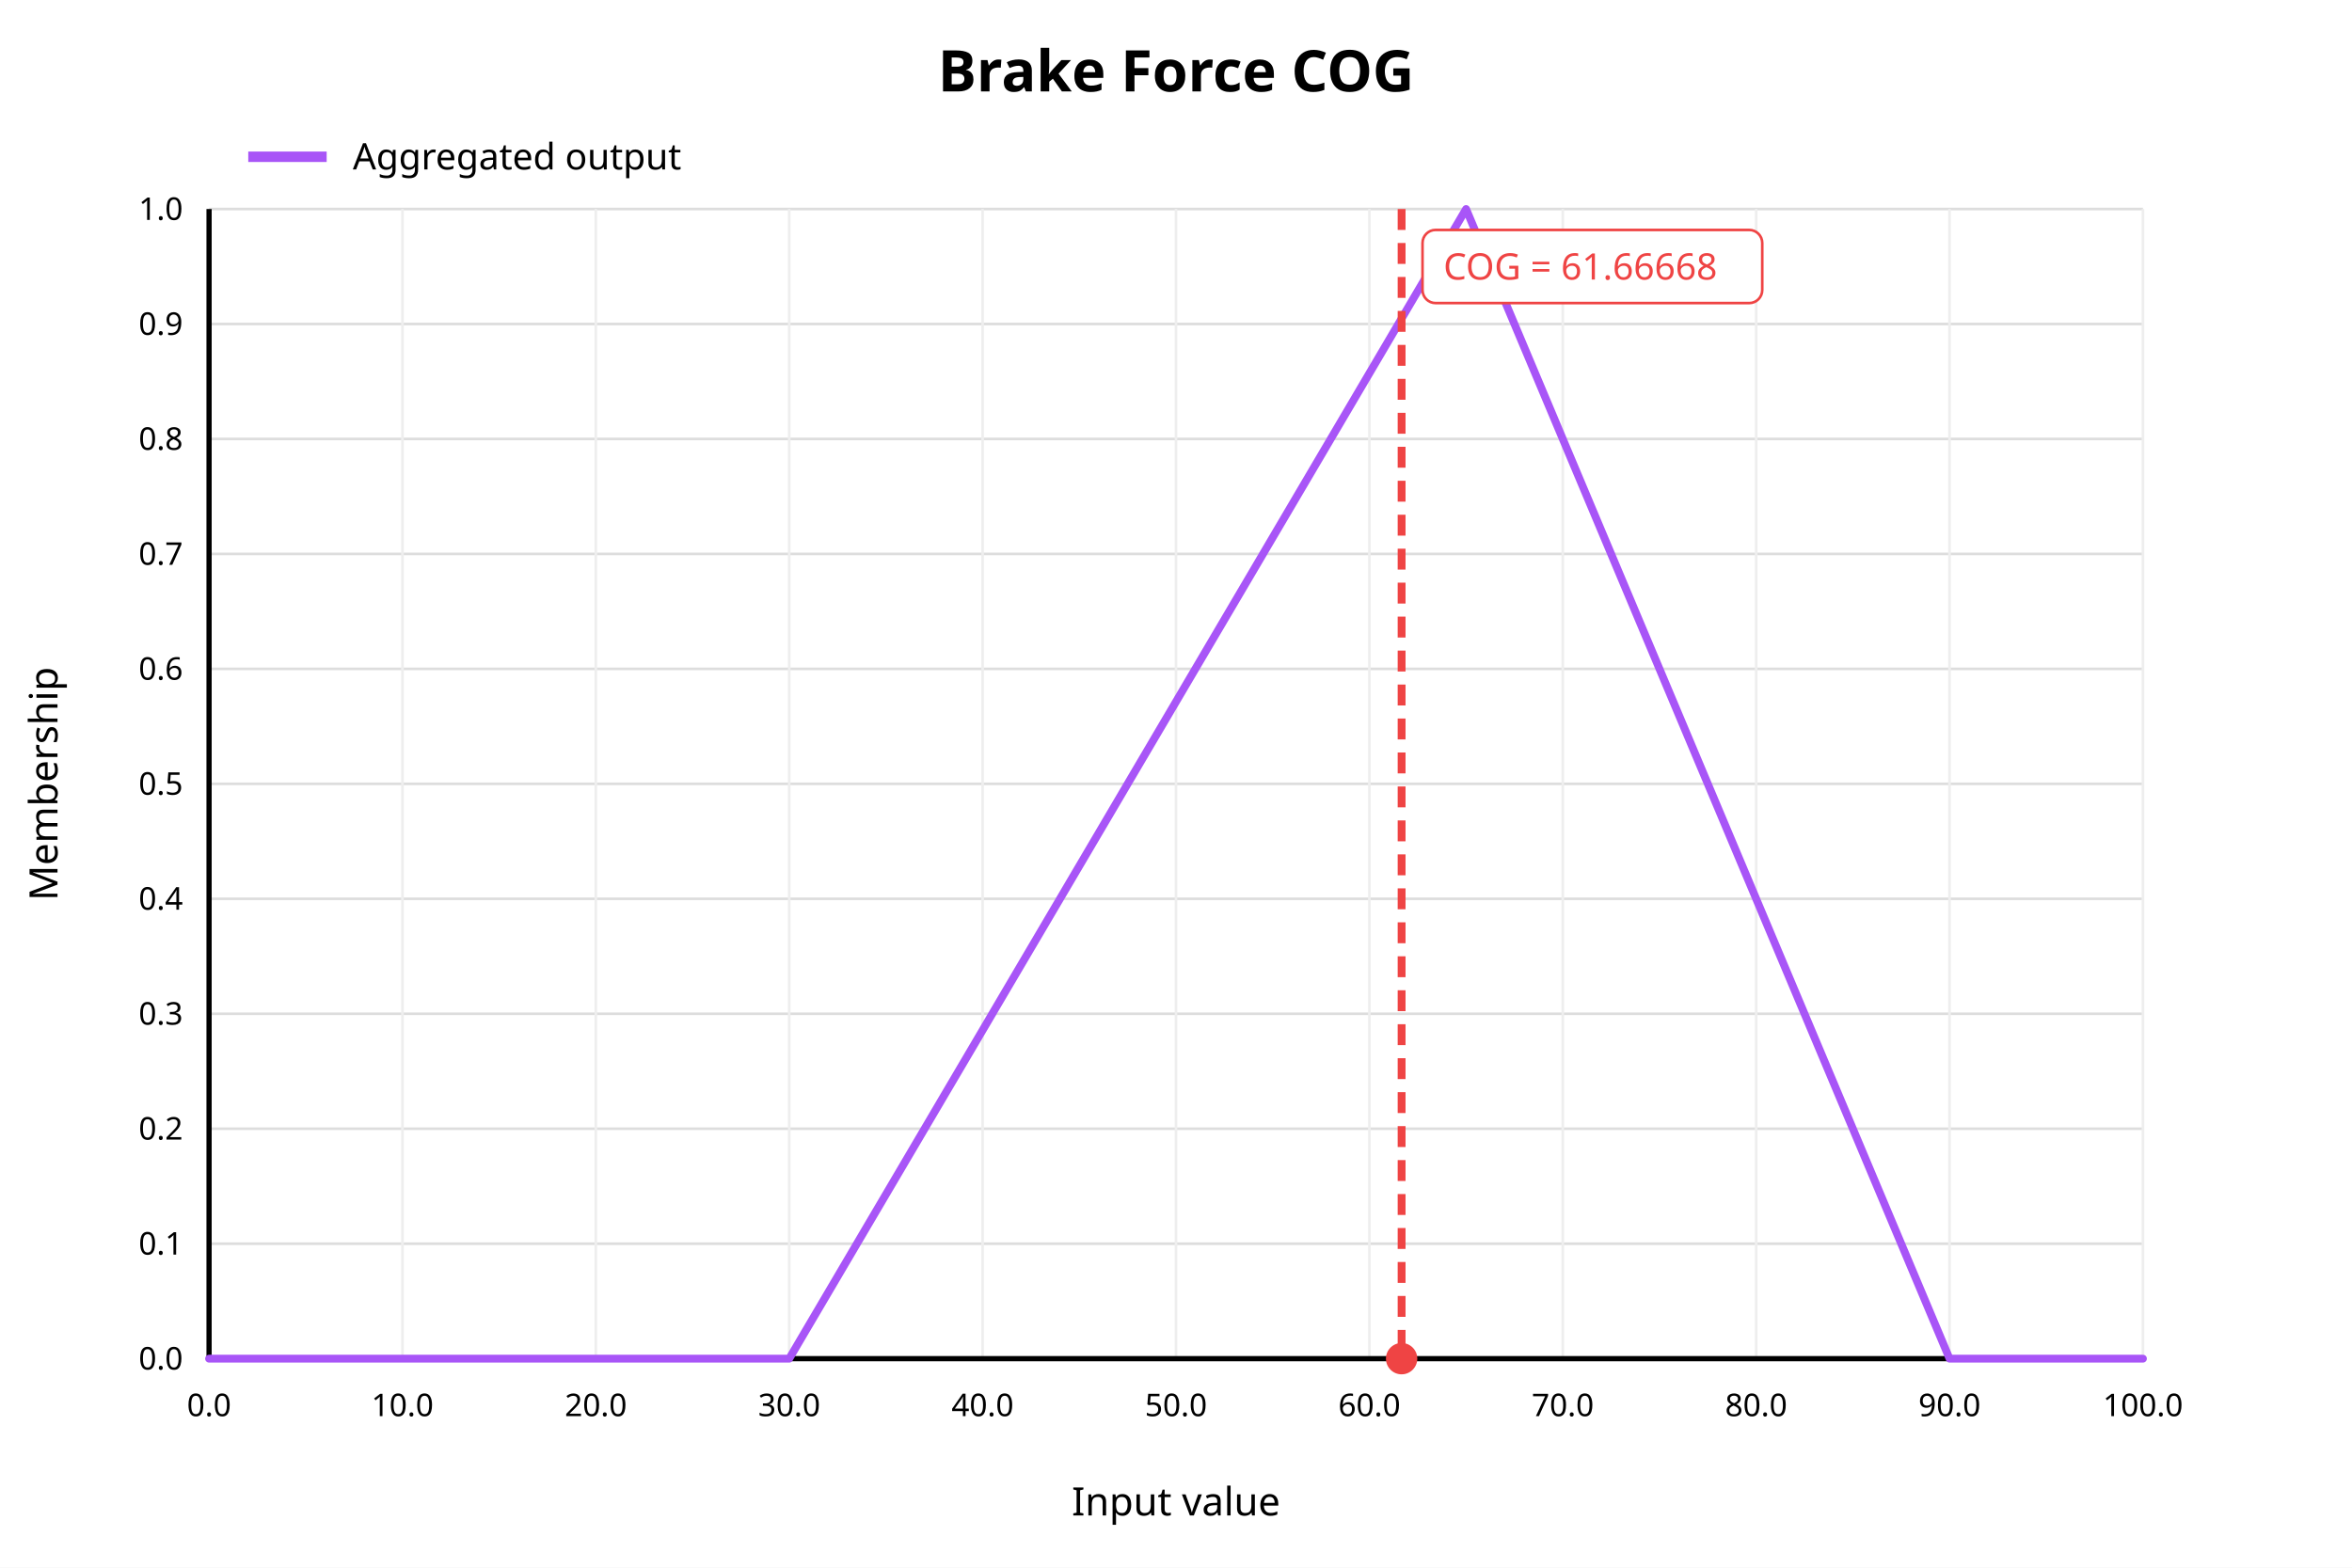
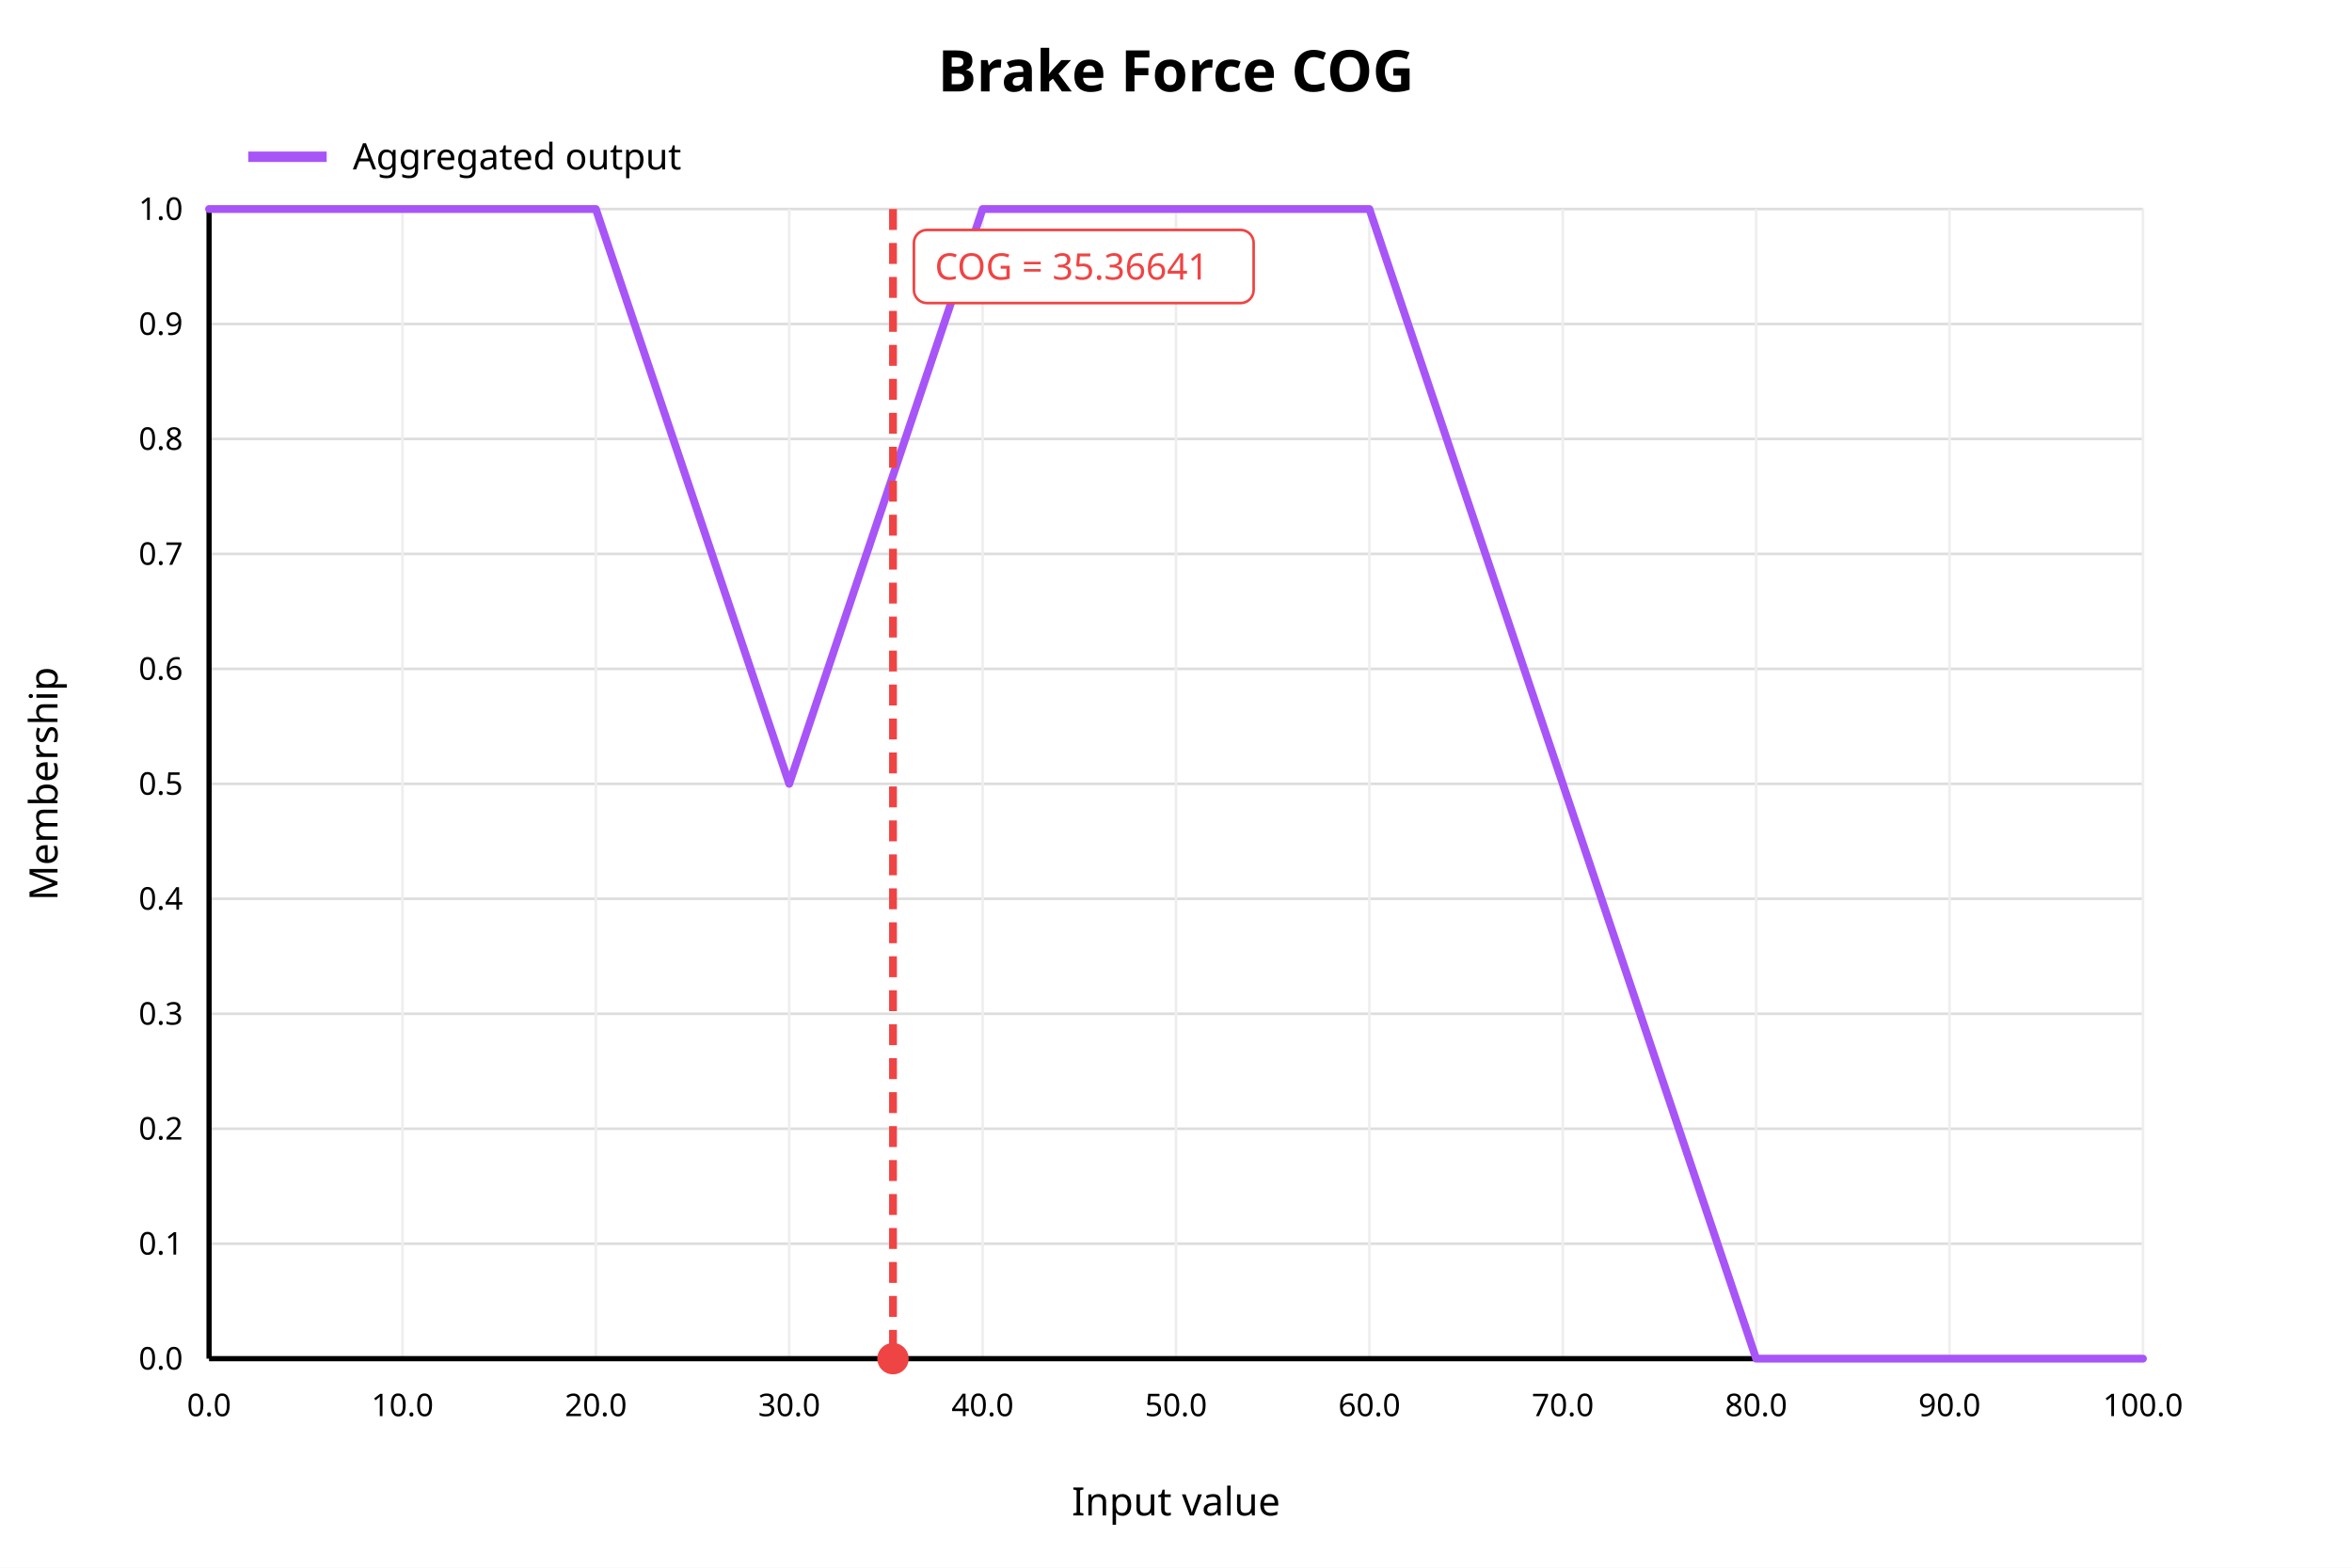
<svg xmlns="http://www.w3.org/2000/svg" width="900" height="600" viewBox="0 0 900 600">
  <rect x="0" y="0" width="900" height="600" fill="white" />
  <text x="450" y="35" text-anchor="middle" font-family="sans-serif" font-size="22" font-weight="bold" fill="black">Brake Force COG</text>
  <line x1="80" y1="520.00" x2="820" y2="520.00" stroke="#dddddd" stroke-width="1" />
  <text x="70" y="520.00" text-anchor="end" dominant-baseline="middle" font-family="sans-serif" font-size="12" fill="black">0.0</text>
  <line x1="80" y1="476.00" x2="820" y2="476.00" stroke="#dddddd" stroke-width="1" />
  <text x="70" y="476.00" text-anchor="end" dominant-baseline="middle" font-family="sans-serif" font-size="12" fill="black">0.1</text>
  <line x1="80" y1="432.00" x2="820" y2="432.00" stroke="#dddddd" stroke-width="1" />
  <text x="70" y="432.00" text-anchor="end" dominant-baseline="middle" font-family="sans-serif" font-size="12" fill="black">0.2</text>
  <line x1="80" y1="388.00" x2="820" y2="388.00" stroke="#dddddd" stroke-width="1" />
  <text x="70" y="388.00" text-anchor="end" dominant-baseline="middle" font-family="sans-serif" font-size="12" fill="black">0.3</text>
  <line x1="80" y1="344.00" x2="820" y2="344.00" stroke="#dddddd" stroke-width="1" />
  <text x="70" y="344.00" text-anchor="end" dominant-baseline="middle" font-family="sans-serif" font-size="12" fill="black">0.4</text>
  <line x1="80" y1="300.00" x2="820" y2="300.00" stroke="#dddddd" stroke-width="1" />
  <text x="70" y="300.00" text-anchor="end" dominant-baseline="middle" font-family="sans-serif" font-size="12" fill="black">0.5</text>
  <line x1="80" y1="256.00" x2="820" y2="256.00" stroke="#dddddd" stroke-width="1" />
  <text x="70" y="256.00" text-anchor="end" dominant-baseline="middle" font-family="sans-serif" font-size="12" fill="black">0.6</text>
  <line x1="80" y1="212.00" x2="820" y2="212.00" stroke="#dddddd" stroke-width="1" />
  <text x="70" y="212.00" text-anchor="end" dominant-baseline="middle" font-family="sans-serif" font-size="12" fill="black">0.7</text>
  <line x1="80" y1="168.00" x2="820" y2="168.00" stroke="#dddddd" stroke-width="1" />
  <text x="70" y="168.00" text-anchor="end" dominant-baseline="middle" font-family="sans-serif" font-size="12" fill="black">0.8</text>
  <line x1="80" y1="124.00" x2="820" y2="124.00" stroke="#dddddd" stroke-width="1" />
  <text x="70" y="124.00" text-anchor="end" dominant-baseline="middle" font-family="sans-serif" font-size="12" fill="black">0.9</text>
  <line x1="80" y1="80.00" x2="820" y2="80.00" stroke="#dddddd" stroke-width="1" />
  <text x="70" y="80.00" text-anchor="end" dominant-baseline="middle" font-family="sans-serif" font-size="12" fill="black">1.0</text>
  <line x1="80.00" y1="80" x2="80.00" y2="520" stroke="#eeeeee" stroke-width="1" />
  <text x="80.00" y="542" text-anchor="middle" font-family="sans-serif" font-size="12" fill="black">0.0</text>
  <line x1="154.00" y1="80" x2="154.00" y2="520" stroke="#eeeeee" stroke-width="1" />
  <text x="154.00" y="542" text-anchor="middle" font-family="sans-serif" font-size="12" fill="black">10.0</text>
  <line x1="228.00" y1="80" x2="228.00" y2="520" stroke="#eeeeee" stroke-width="1" />
  <text x="228.00" y="542" text-anchor="middle" font-family="sans-serif" font-size="12" fill="black">20.0</text>
  <line x1="302.00" y1="80" x2="302.00" y2="520" stroke="#eeeeee" stroke-width="1" />
  <text x="302.00" y="542" text-anchor="middle" font-family="sans-serif" font-size="12" fill="black">30.0</text>
  <line x1="376.00" y1="80" x2="376.00" y2="520" stroke="#eeeeee" stroke-width="1" />
  <text x="376.00" y="542" text-anchor="middle" font-family="sans-serif" font-size="12" fill="black">40.0</text>
  <line x1="450.00" y1="80" x2="450.00" y2="520" stroke="#eeeeee" stroke-width="1" />
  <text x="450.00" y="542" text-anchor="middle" font-family="sans-serif" font-size="12" fill="black">50.0</text>
  <line x1="524.00" y1="80" x2="524.00" y2="520" stroke="#eeeeee" stroke-width="1" />
  <text x="524.00" y="542" text-anchor="middle" font-family="sans-serif" font-size="12" fill="black">60.0</text>
  <line x1="598.00" y1="80" x2="598.00" y2="520" stroke="#eeeeee" stroke-width="1" />
  <text x="598.00" y="542" text-anchor="middle" font-family="sans-serif" font-size="12" fill="black">70.0</text>
  <line x1="672.00" y1="80" x2="672.00" y2="520" stroke="#eeeeee" stroke-width="1" />
  <text x="672.00" y="542" text-anchor="middle" font-family="sans-serif" font-size="12" fill="black">80.0</text>
  <line x1="746.00" y1="80" x2="746.00" y2="520" stroke="#eeeeee" stroke-width="1" />
  <text x="746.00" y="542" text-anchor="middle" font-family="sans-serif" font-size="12" fill="black">90.0</text>
  <line x1="820.00" y1="80" x2="820.00" y2="520" stroke="#eeeeee" stroke-width="1" />
  <text x="820.00" y="542" text-anchor="middle" font-family="sans-serif" font-size="12" fill="black">100.0</text>
  <line x1="80" y1="520" x2="820" y2="520" stroke="black" stroke-width="2" />
  <line x1="80" y1="80" x2="80" y2="520" stroke="black" stroke-width="2" />
  <text x="450" y="580" text-anchor="middle" font-family="sans-serif" font-size="15" fill="black">Input value</text>
  <text x="22" y="300" text-anchor="middle" font-family="sans-serif" font-size="15" fill="black" transform="rotate(-90 22 300)">Membership</text>
-   <polyline fill="none" stroke="#a855f7" stroke-width="3" stroke-linejoin="round" stroke-linecap="round" points="80.00,520.00 87.40,520.00 94.80,520.00 102.20,520.00 109.60,520.00 117.00,520.00 124.40,520.00 131.80,520.00 139.20,520.00 146.60,520.00 154.00,520.00 161.40,520.00 168.80,520.00 176.20,520.00 183.60,520.00 191.00,520.00 198.40,520.00 205.80,520.00 213.20,520.00 220.60,520.00 228.00,520.00 235.40,520.00 242.80,520.00 250.20,520.00 257.60,520.00 265.00,520.00 272.40,520.00 279.80,520.00 287.20,520.00 294.60,520.00 302.00,520.00 309.40,507.43 316.80,494.86 324.20,482.29 331.60,469.71 339.00,457.14 346.40,444.57 353.80,432.00 361.20,419.43 368.60,406.86 376.00,394.29 383.40,381.71 390.80,369.14 398.20,356.57 405.60,344.00 413.00,331.43 420.40,318.86 427.80,306.29 435.20,293.71 442.60,281.14 450.00,268.57 457.40,256.00 464.80,243.43 472.20,230.86 479.60,218.29 487.00,205.71 494.40,193.14 501.80,180.57 509.20,168.00 516.60,155.43 524.00,142.86 531.40,130.29 538.80,117.71 546.20,105.14 553.60,92.57 561.00,80.00 568.40,97.60 575.80,115.20 583.20,132.80 590.60,150.40 598.00,168.00 605.40,185.60 612.80,203.20 620.20,220.80 627.60,238.40 635.00,256.00 642.40,273.60 649.80,291.20 657.20,308.80 664.60,326.40 672.00,344.00 679.40,361.60 686.80,379.20 694.20,396.80 701.60,414.40 709.00,432.00 716.40,449.60 723.80,467.20 731.20,484.80 738.60,502.40 746.00,520.00 753.40,520.00 760.80,520.00 768.20,520.00 775.60,520.00 783.00,520.00 790.40,520.00 797.80,520.00 805.20,520.00 812.60,520.00 820.00,520.00" />
-   <line x1="536.33" y1="80" x2="536.33" y2="520" stroke="#ef4444" stroke-width="3" stroke-dasharray="8 5" />
-   <circle cx="536.33" cy="520" r="6" fill="#ef4444" />
-   <rect x="544.33" y="88" width="130" height="28" rx="5" fill="white" stroke="#ef4444" />
-   <text x="552.33" y="107" font-family="sans-serif" font-size="14" fill="#ef4444">COG = 61.66668</text>
+   <polyline fill="none" stroke="#a855f7" stroke-width="3" stroke-linejoin="round" stroke-linecap="round" points="80.00,80.00 87.40,80.00 94.80,80.00 102.20,80.00 109.60,80.00 117.00,80.00 124.40,80.00 131.80,80.00 139.20,80.00 146.60,80.00 154.00,80.00 161.40,80.00 168.80,80.00 176.20,80.00 183.60,80.00 191.00,80.00 198.40,80.00 205.80,80.00 213.20,80.00 220.60,80.00 228.00,80.00 235.40,102.00 242.80,124.00 250.20,146.00 257.60,168.00 265.00,190.00 272.40,212.00 279.80,234.00 287.20,256.00 294.60,278.00 302.00,300.00 309.40,278.00 316.80,256.00 324.20,234.00 331.60,212.00 339.00,190.00 346.40,168.00 353.80,146.00 361.20,124.00 368.60,102.00 376.00,80.00 383.40,80.00 390.80,80.00 398.20,80.00 405.60,80.00 413.00,80.00 420.40,80.00 427.80,80.00 435.20,80.00 442.60,80.00 450.00,80.00 457.40,80.00 464.80,80.00 472.20,80.00 479.60,80.00 487.00,80.00 494.40,80.00 501.80,80.00 509.20,80.00 516.60,80.00 524.00,80.00 531.40,102.00 538.80,124.00 546.20,146.00 553.60,168.00 561.00,190.00 568.40,212.00 575.80,234.00 583.20,256.00 590.60,278.00 598.00,300.00 605.40,322.00 612.80,344.00 620.20,366.00 627.60,388.00 635.00,410.00 642.40,432.00 649.80,454.00 657.20,476.00 664.60,498.00 672.00,520.00 679.40,520.00 686.80,520.00 694.20,520.00 701.60,520.00 709.00,520.00 716.40,520.00 723.80,520.00 731.20,520.00 738.60,520.00 746.00,520.00 753.40,520.00 760.80,520.00 768.20,520.00 775.60,520.00 783.00,520.00 790.40,520.00 797.80,520.00 805.20,520.00 812.60,520.00 820.00,520.00" />
+   <line x1="341.71" y1="80" x2="341.71" y2="520" stroke="#ef4444" stroke-width="3" stroke-dasharray="8 5" />
+   <circle cx="341.71" cy="520" r="6" fill="#ef4444" />
+   <rect x="349.71" y="88" width="130" height="28" rx="5" fill="white" stroke="#ef4444" />
+   <text x="357.71" y="107" font-family="sans-serif" font-size="14" fill="#ef4444">COG = 35.36641</text>
  <line x1="95" y1="60" x2="125" y2="60" stroke="#a855f7" stroke-width="4" />
  <text x="135" y="60" dominant-baseline="middle" font-family="sans-serif" font-size="14" fill="black">Aggregated output</text>
</svg>
